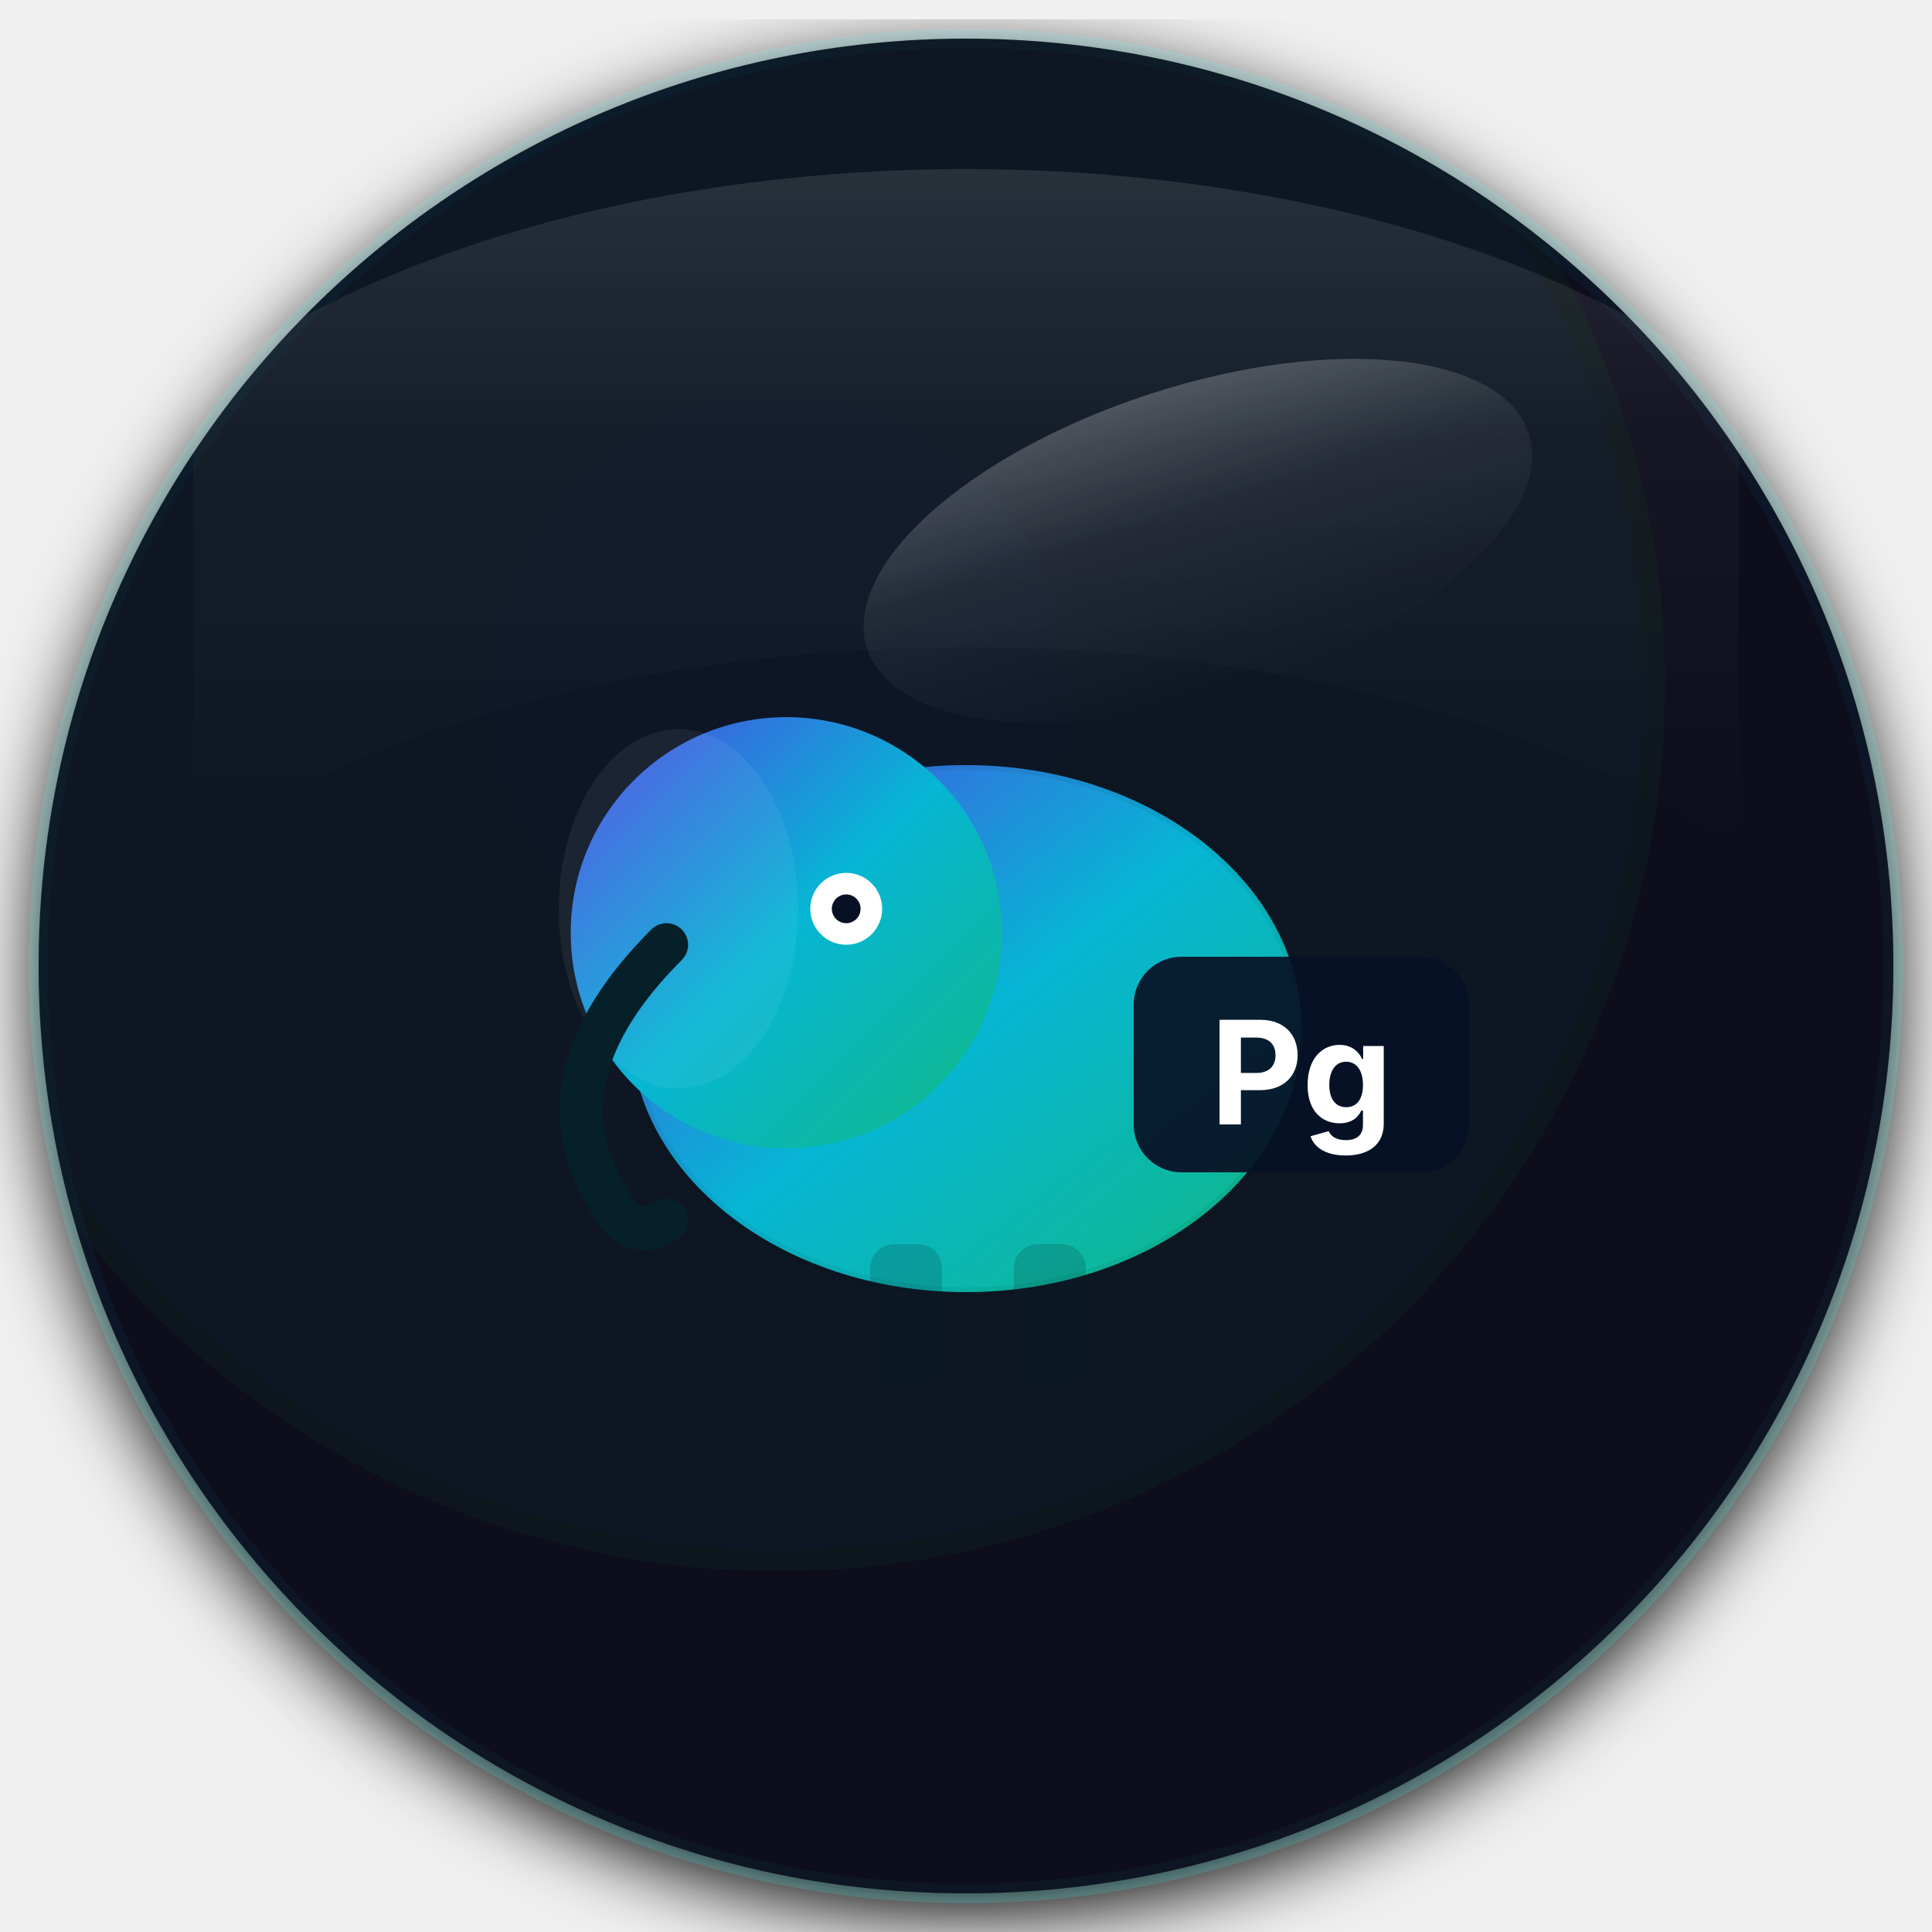
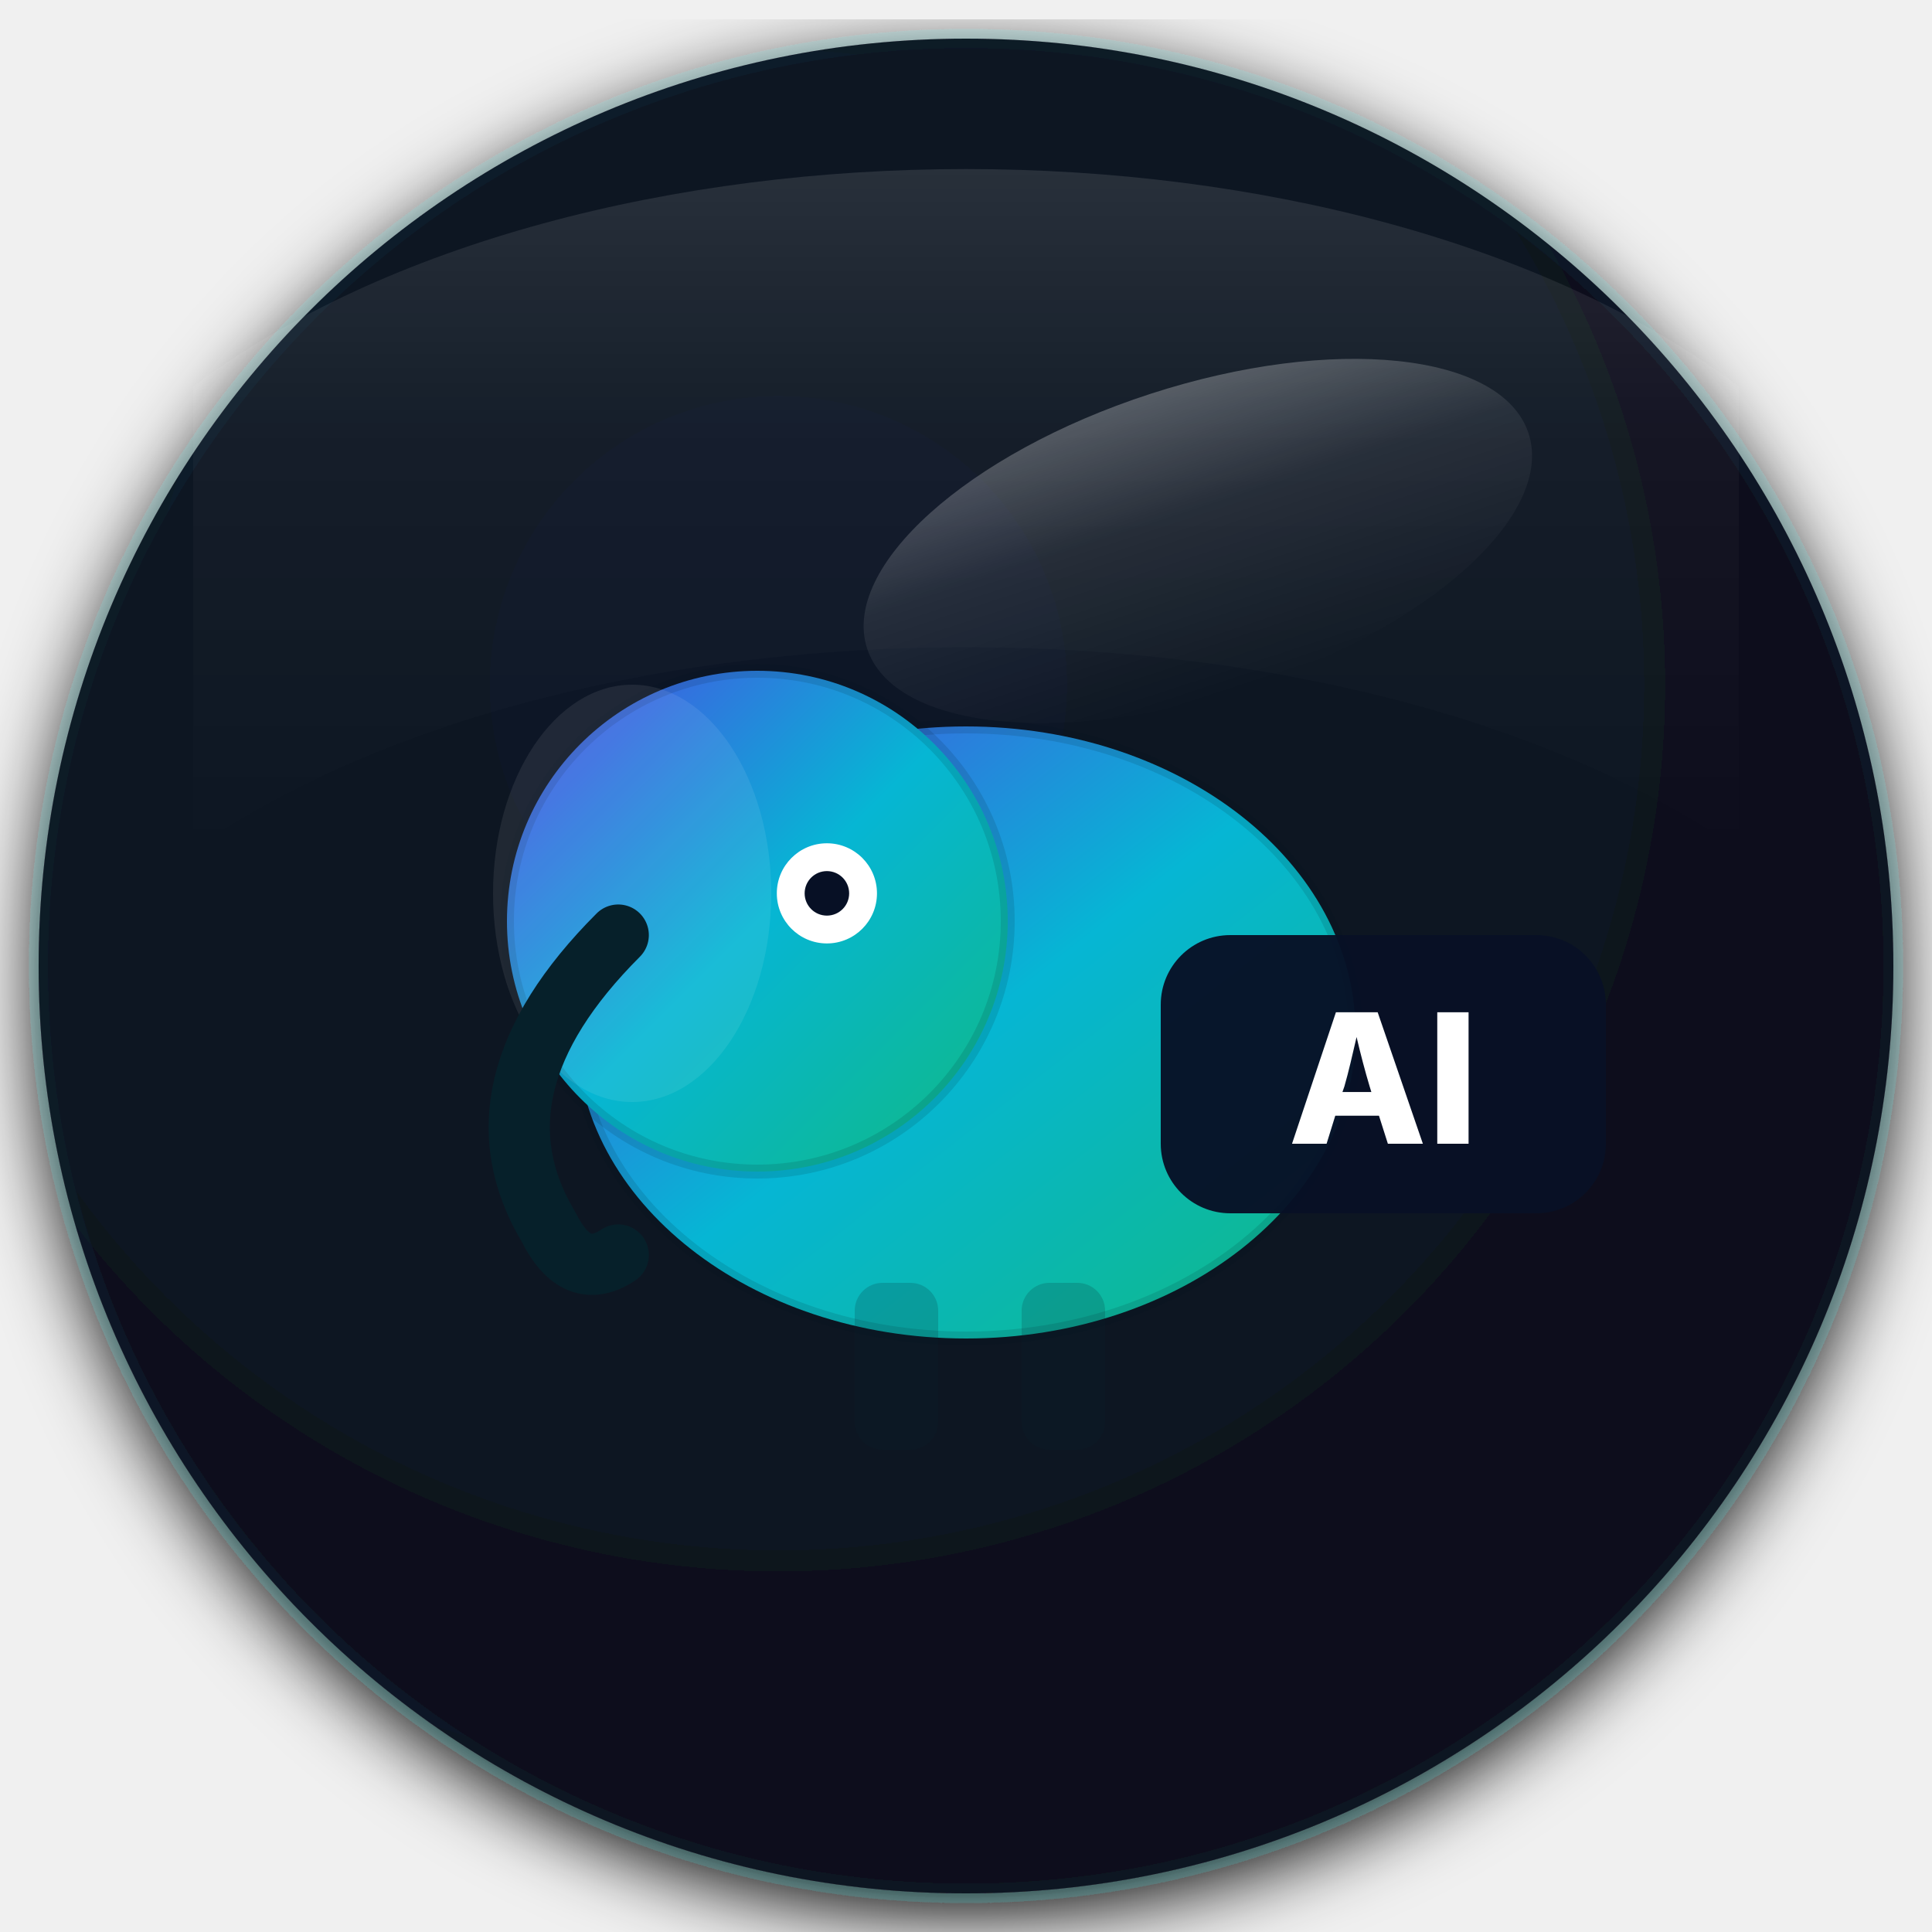
<svg xmlns="http://www.w3.org/2000/svg" viewBox="0 0 100 100">
  <defs>
    <linearGradient id="elephantGradient" x1="0%" y1="0%" x2="100%" y2="100%">
      <stop offset="0%" stop-color="#4f46e5" />
      <stop offset="50%" stop-color="#06b6d4" />
      <stop offset="100%" stop-color="#10b981" />
    </linearGradient>
    <radialGradient id="bgGradient" cx="40%" cy="35%" r="80%">
      <stop offset="0%" stop-color="#111827" />
      <stop offset="100%" stop-color="#070d1a" />
    </radialGradient>
    <linearGradient id="gloss" x1="0" x2="0" y1="0" y2="1">
      <stop offset="0%" stop-color="#ffffff" stop-opacity="0.85" />
      <stop offset="40%" stop-color="#ffffff" stop-opacity="0.25" />
      <stop offset="100%" stop-color="#ffffff" stop-opacity="0" />
    </linearGradient>
    <filter id="innerShadow" x="-20%" y="-20%" width="140%" height="140%">
      <feOffset dx="0" dy="1" result="off" />
      <feGaussianBlur in="off" stdDeviation="1.2" result="blur" />
      <feComposite in="SourceGraphic" in2="blur" operator="arithmetic" k2="-1" k3="1" result="inner" />
      <feColorMatrix in="inner" type="matrix" values="0 0 0 0 0  0 0 0 0 0  0 0 0 0 0  0 0 0 0.6 0" />
    </filter>
    <filter id="dropShadow" x="-50%" y="-50%" width="200%" height="200%">
      <feGaussianBlur in="SourceAlpha" stdDeviation="2" result="blur" />
      <feOffset dx="0" dy="1" result="offset" />
      <feMerge>
        <feMergeNode in="offset" />
        <feMergeNode in="SourceGraphic" />
      </feMerge>
    </filter>
  </defs>
  <g filter="url(#dropShadow)">
    <circle cx="50" cy="50" r="48" fill="url(#bgGradient)" stroke="#0ea5a4" stroke-opacity="0.06" stroke-width="1" />
  </g>
  <path d="M10,20 C30,5 70,5 90,20 L90,44 C70,30 30,30 10,44 Z" fill="url(#gloss)" opacity="0.13" />
-   <g transform="translate(50,52) scale(0.62)">
-     <ellipse cx="0" cy="2" rx="28" ry="22" fill="url(#elephantGradient)" stroke="#06121a" stroke-opacity="0.06" stroke-width="0.8" />
-     <circle cx="-15" cy="-6" r="18" fill="url(#elephantGradient)" />
-     <ellipse cx="-24" cy="-8" rx="10" ry="15" fill="rgba(255,255,255,0.06)" />
-     <path d="M -25,-5 Q -36,6 -30,16 Q -28,20 -25,18" fill="none" stroke="#06202a" stroke-width="3.6" stroke-linecap="round" stroke-linejoin="round" />
+   <g transform="translate(50,52) scale(0.72)">
+     <ellipse cx="0" cy="2" rx="28" ry="22" fill="url(#elephantGradient)" stroke="#06121a" stroke-opacity="0.12" stroke-width="1" />
+     <circle cx="-15" cy="-6" r="18" fill="url(#elephantGradient)" stroke="#06121a" stroke-opacity="0.12" stroke-width="1" />
+     <ellipse cx="-24" cy="-8" rx="10" ry="15" fill="#ffffff" fill-opacity="0.08" />
+     <path d="M -25,-5 Q -36,6 -30,16 Q -28,20 -25,18" fill="none" stroke="#06202a" stroke-width="4.4" stroke-linecap="round" stroke-linejoin="round" />
    <rect x="-8" y="20" width="6" height="12" rx="2" fill="#06202a" opacity="0.18" />
    <rect x="4" y="20" width="6" height="12" rx="2" fill="#06202a" opacity="0.18" />
-     <circle cx="-10" cy="-8" r="3" fill="#ffffff" />
-     <circle cx="-10" cy="-8" r="1.2" fill="#071025" />
-     <g transform="translate(22,6)">
-       <rect x="-8" y="-10" width="28" height="18" rx="4" fill="#071025" opacity="0.92" />
-       <text x="6" y="4" text-anchor="middle" font-family="Inter, Arial, sans-serif" font-size="12" font-weight="700" fill="#ffffff">Pg</text>
+     <circle cx="-10" cy="-8" r="3.6" fill="#ffffff" />
+     <circle cx="-10" cy="-8" r="1.6" fill="#071025" />
+     <g transform="translate(24,6)">
+       <rect x="-10" y="-11" width="32" height="20" rx="5" fill="#071025" opacity="0.96" />
+       <text x="6" y="4" text-anchor="middle" font-family="Inter, Arial, sans-serif" font-size="13" font-weight="800" fill="#ffffff">AI</text>
    </g>
    <g filter="url(#innerShadow)" />
  </g>
-   <ellipse cx="62" cy="28" rx="18" ry="8" fill="url(#gloss)" opacity="0.28" transform="rotate(-18 62 28)" />
+   <ellipse cx="62" cy="28" rx="18" ry="8" fill="url(#gloss)" opacity="0.32" transform="rotate(-18 62 28)" />
</svg>
